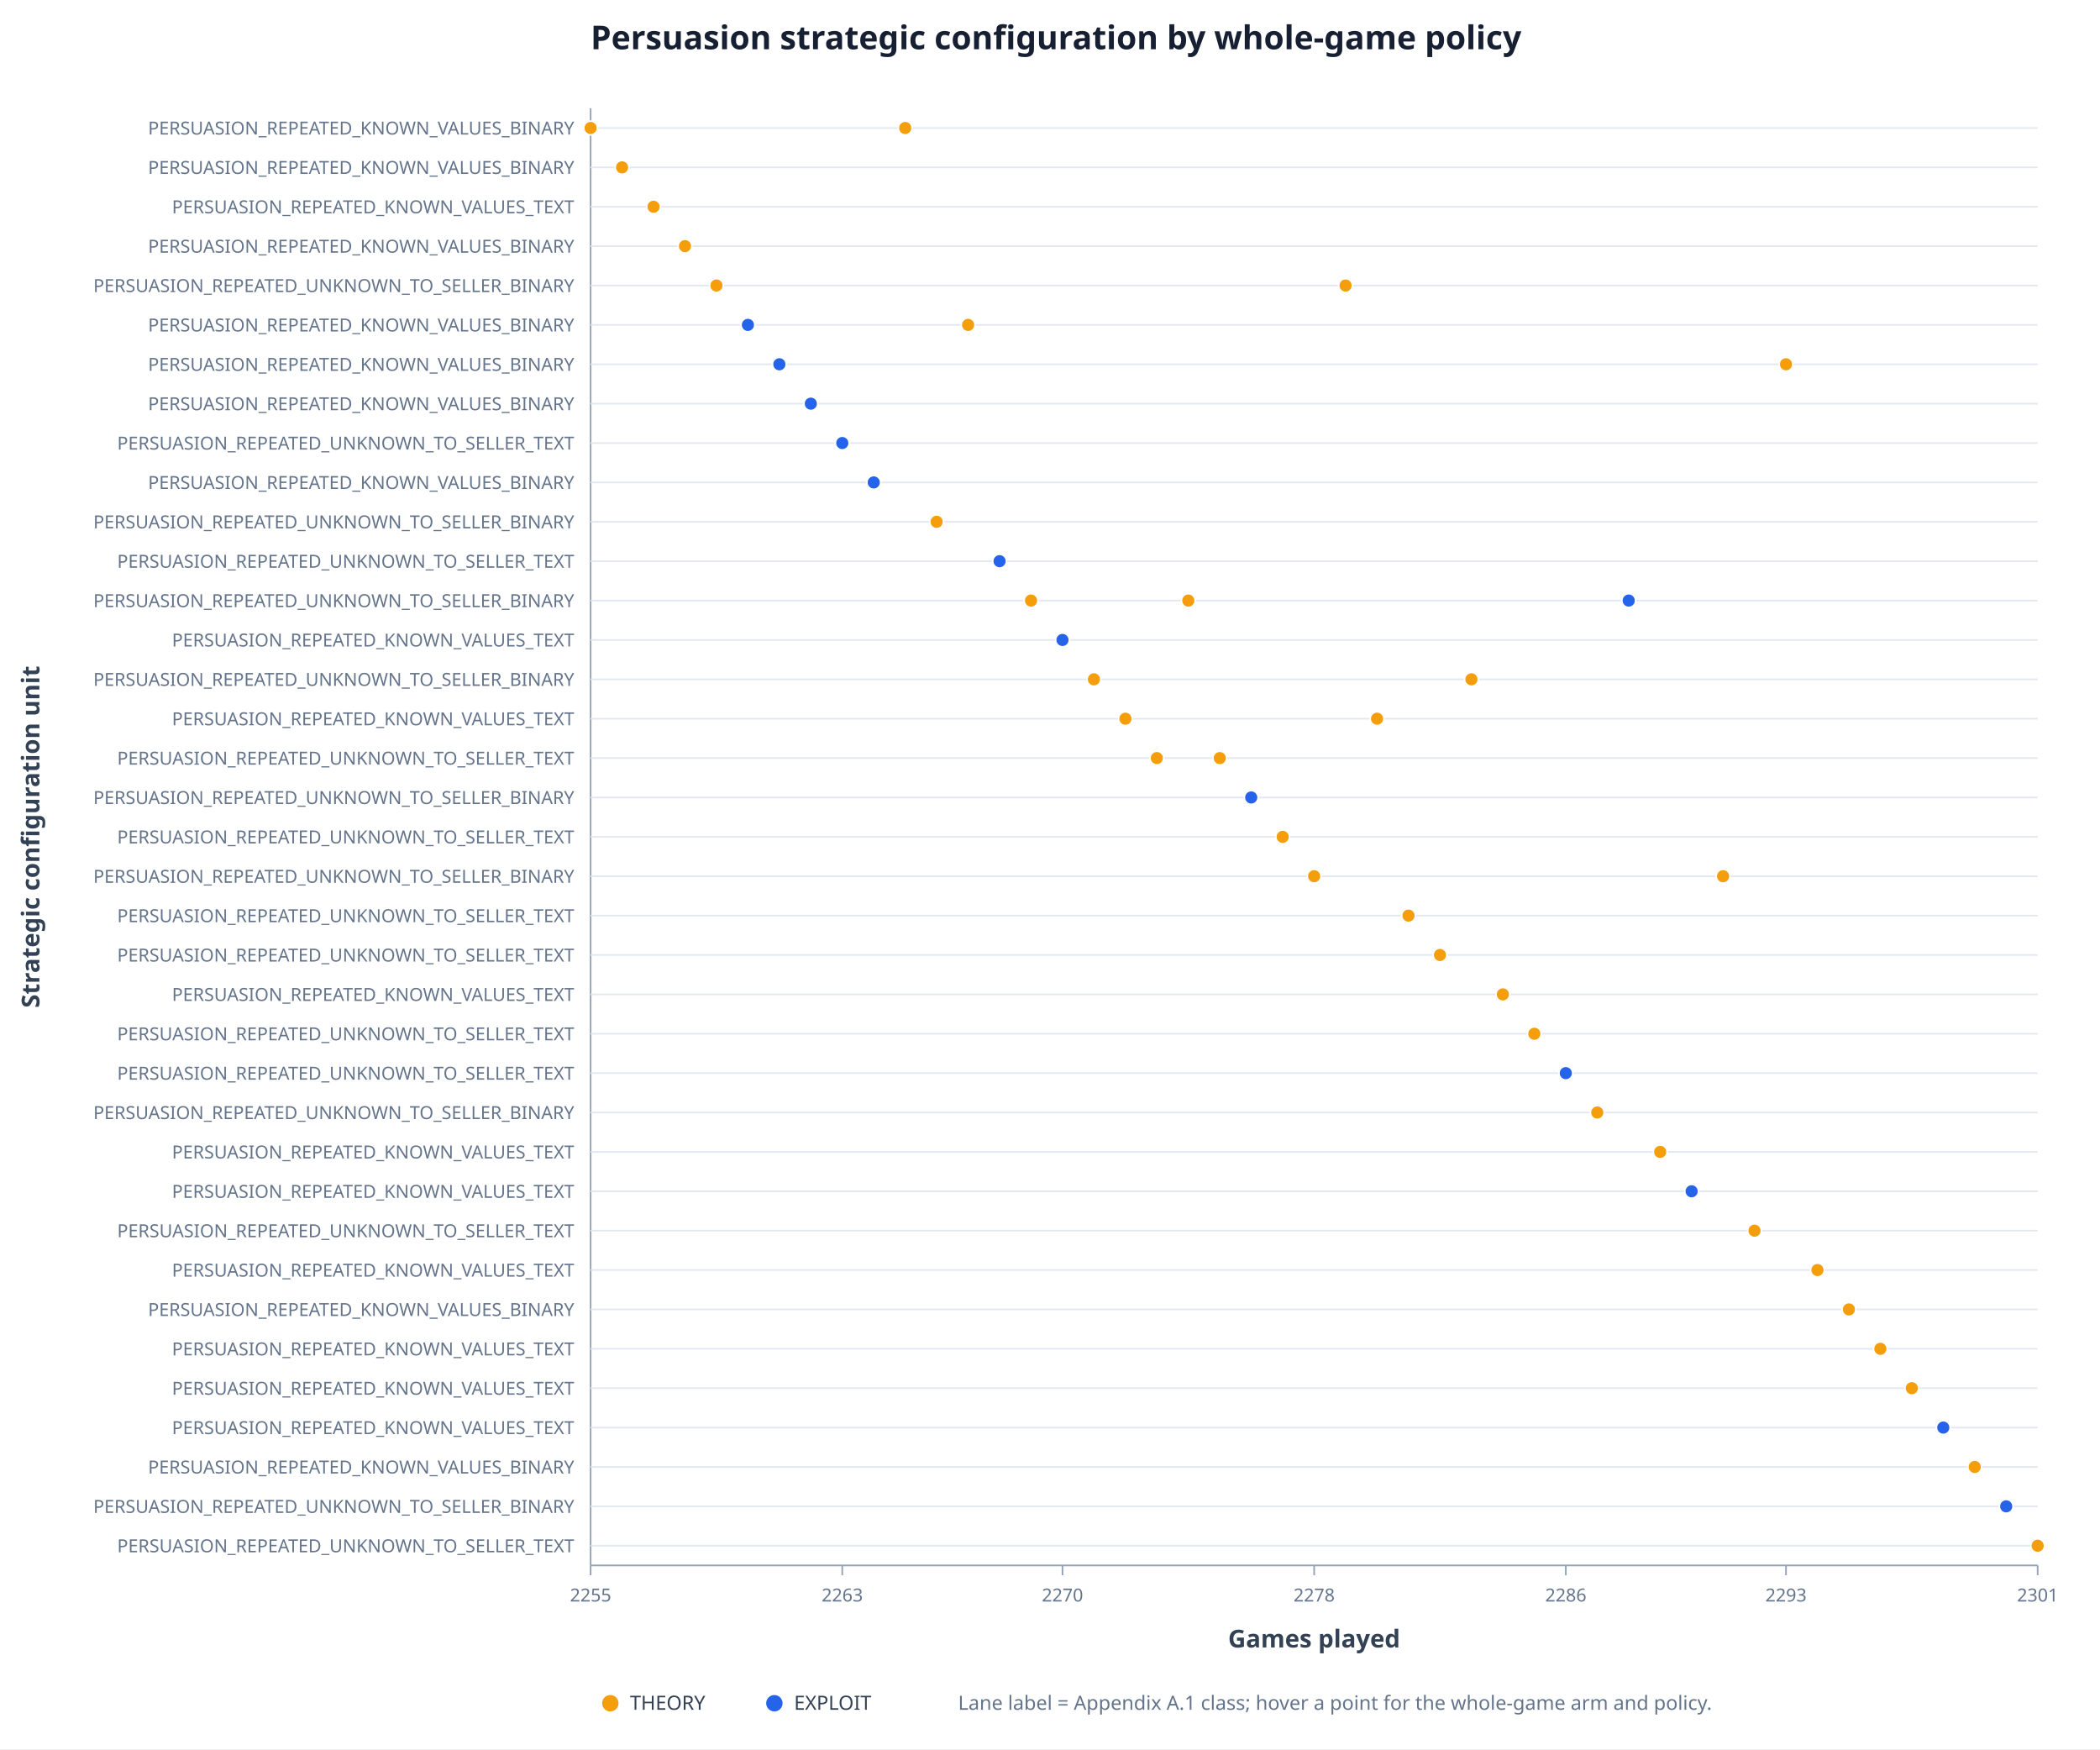
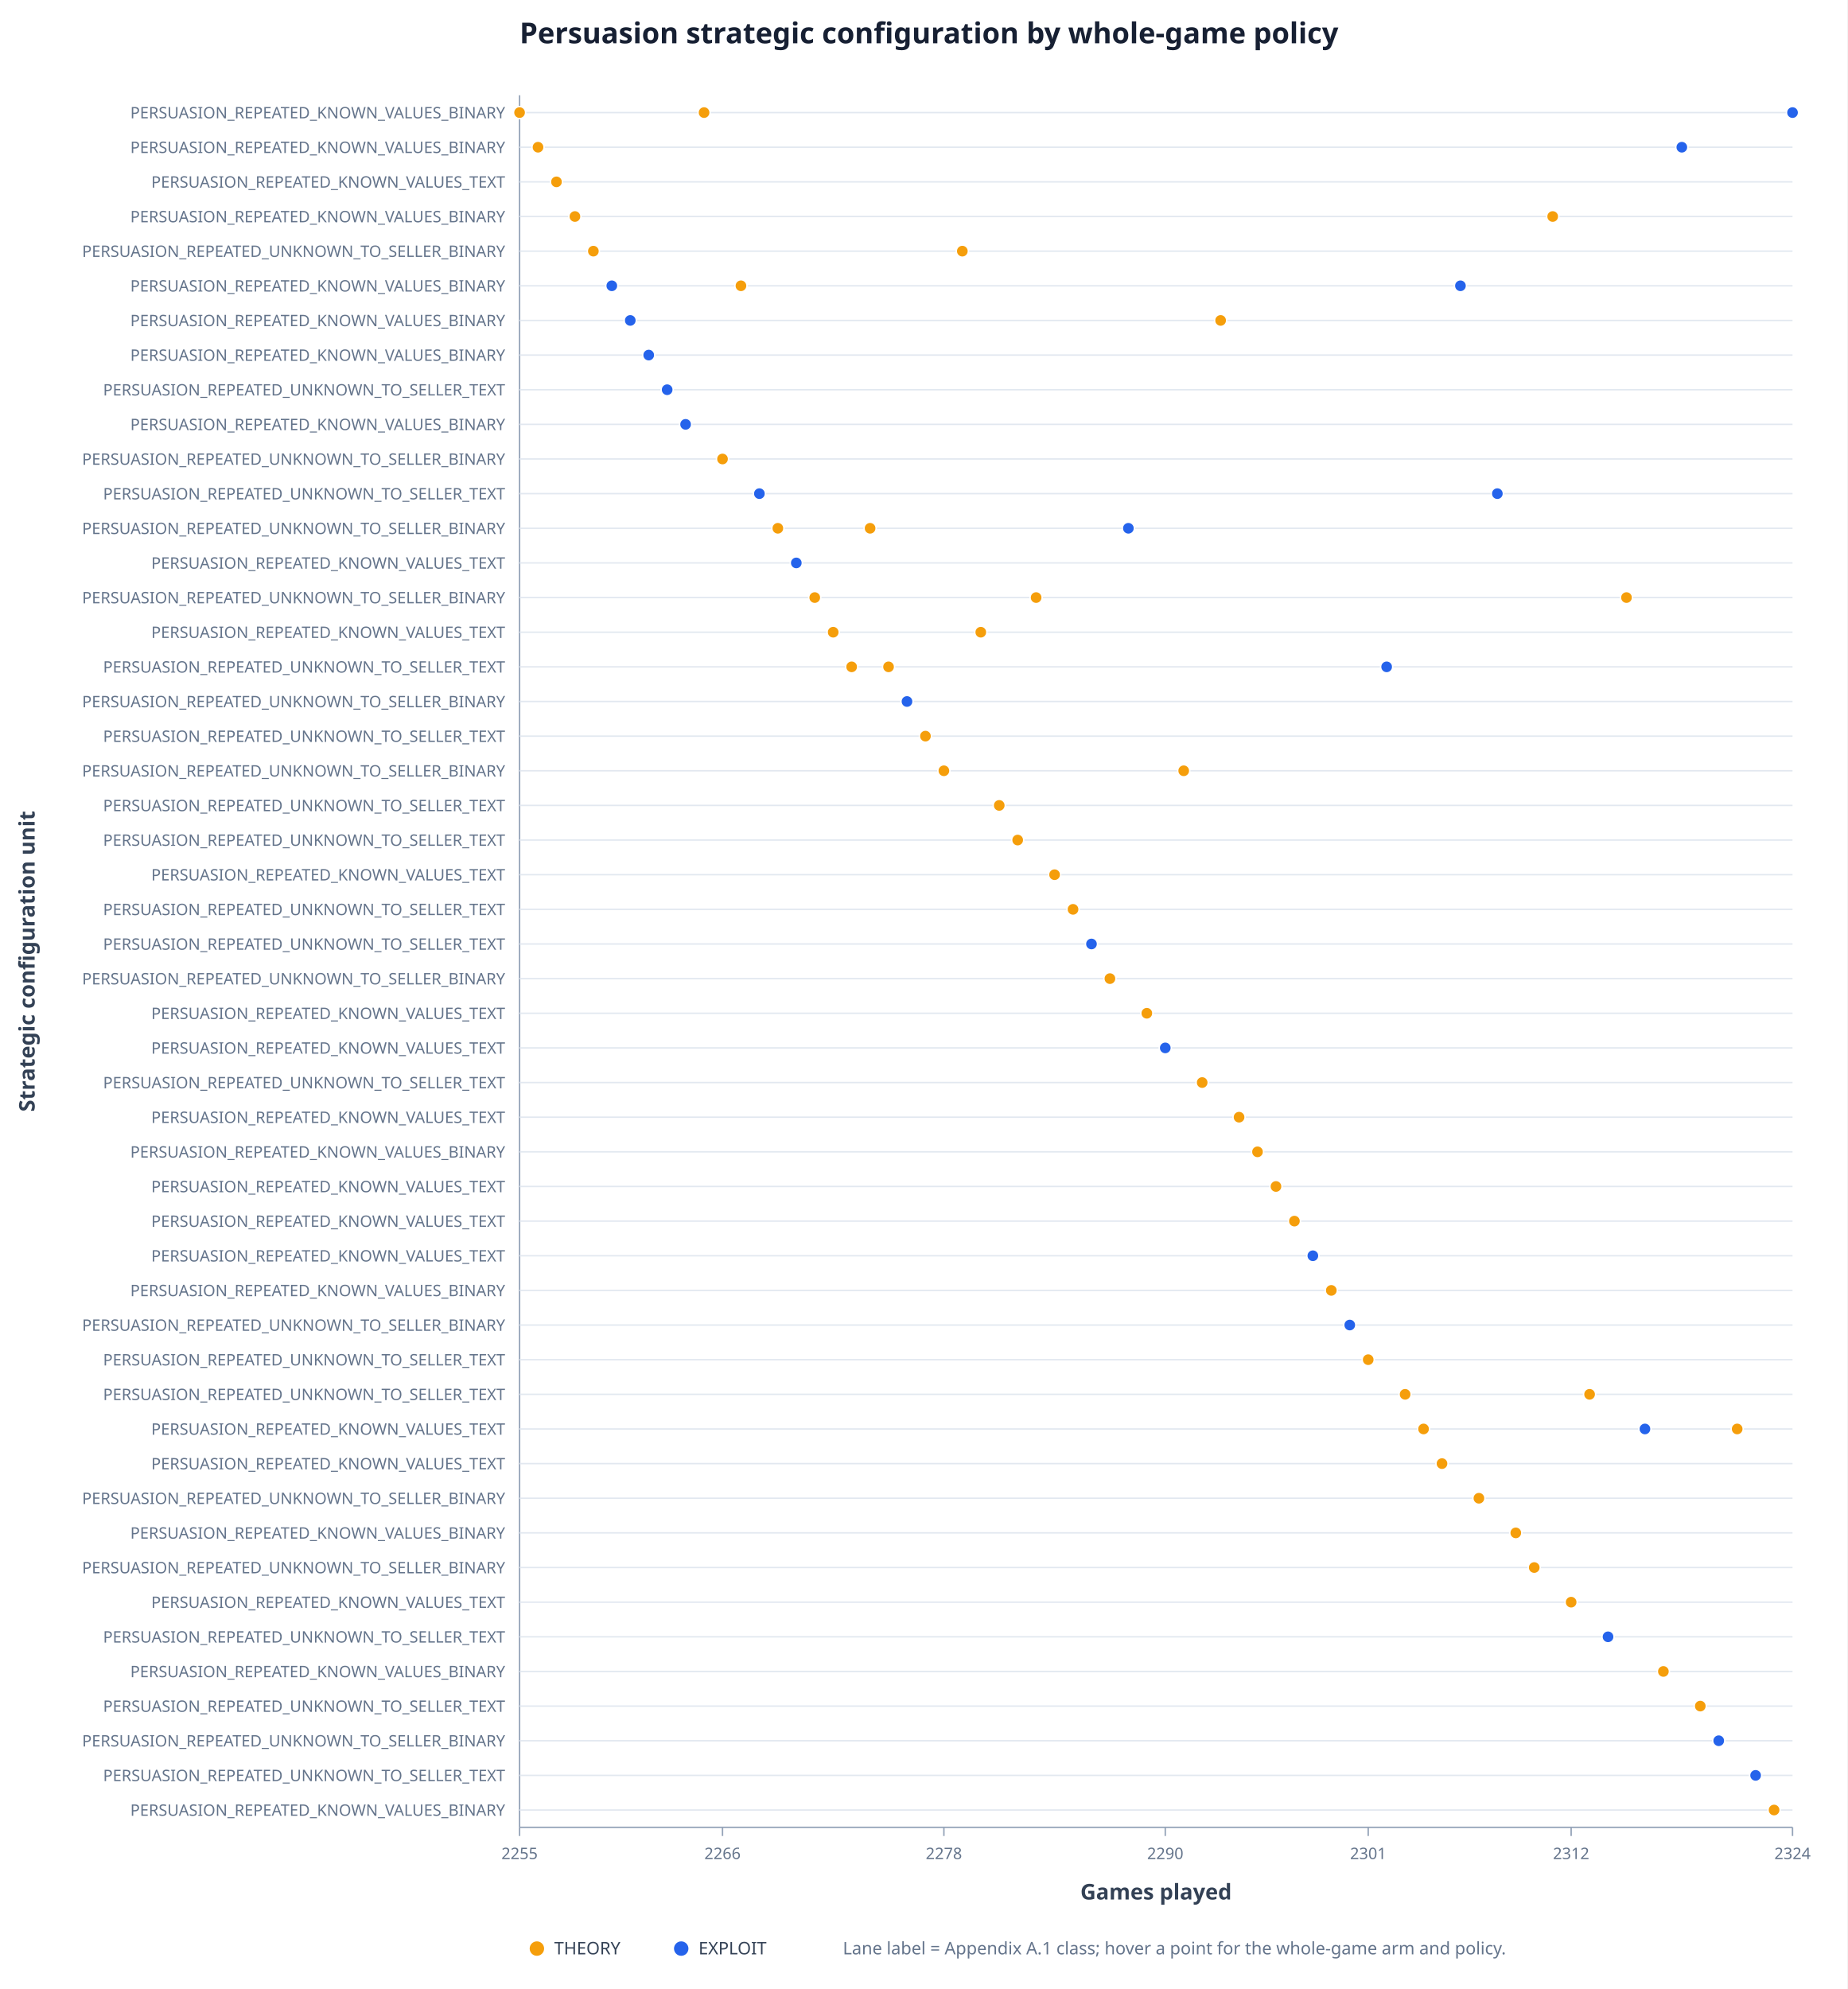
- <svg xmlns="http://www.w3.org/2000/svg" width="1280" height="1066" viewBox="0 0 1280 1066" role="img">
-   <rect width="1280" height="1066" fill="white" />
+ <svg xmlns="http://www.w3.org/2000/svg" width="1280" height="1378" viewBox="0 0 1280 1378" role="img">
+   <rect width="1280" height="1378" fill="white" />
  <text x="360.0" y="30" font-family="system-ui,sans-serif" font-size="20" font-weight="700" fill="#172033">Persuasion strategic configuration by whole-game policy</text>
-   <line x1="360.0" y1="954.0" x2="1242.0" y2="954.0" stroke="#94a3b8" />
-   <line x1="360.0" y1="66.0" x2="360.0" y2="954.0" stroke="#94a3b8" />
-   <text x="801.0" y="1004" text-anchor="middle" font-family="system-ui,sans-serif" font-size="15" font-weight="650" fill="#334155">Games played</text>
-   <text x="24" y="510.0" transform="rotate(-90 24 510.0)" text-anchor="middle" font-family="system-ui,sans-serif" font-size="15" font-weight="650" fill="#334155">Strategic configuration unit</text>
+   <line x1="360.0" y1="1266.0" x2="1242.0" y2="1266.0" stroke="#94a3b8" />
+   <line x1="360.0" y1="66.0" x2="360.0" y2="1266.0" stroke="#94a3b8" />
+   <text x="801.0" y="1316" text-anchor="middle" font-family="system-ui,sans-serif" font-size="15" font-weight="650" fill="#334155">Games played</text>
+   <text x="24" y="666.0" transform="rotate(-90 24 666.0)" text-anchor="middle" font-family="system-ui,sans-serif" font-size="15" font-weight="650" fill="#334155">Strategic configuration unit</text>
  <line x1="360.0" y1="78.00" x2="1242.0" y2="78.00" stroke="#e2e8f0" />
  <text x="350.0" y="82.00" text-anchor="end" font-family="system-ui,sans-serif" font-size="11" fill="#64748b">PERSUASION_REPEATED_KNOWN_VALUES_BINARY</text>
  <line x1="360.0" y1="102.00" x2="1242.0" y2="102.00" stroke="#e2e8f0" />
  <text x="350.0" y="106.00" text-anchor="end" font-family="system-ui,sans-serif" font-size="11" fill="#64748b">PERSUASION_REPEATED_KNOWN_VALUES_BINARY</text>
  <line x1="360.0" y1="126.00" x2="1242.0" y2="126.00" stroke="#e2e8f0" />
  <text x="350.0" y="130.00" text-anchor="end" font-family="system-ui,sans-serif" font-size="11" fill="#64748b">PERSUASION_REPEATED_KNOWN_VALUES_TEXT</text>
  <line x1="360.0" y1="150.00" x2="1242.0" y2="150.00" stroke="#e2e8f0" />
  <text x="350.0" y="154.00" text-anchor="end" font-family="system-ui,sans-serif" font-size="11" fill="#64748b">PERSUASION_REPEATED_KNOWN_VALUES_BINARY</text>
  <line x1="360.0" y1="174.00" x2="1242.0" y2="174.00" stroke="#e2e8f0" />
  <text x="350.0" y="178.00" text-anchor="end" font-family="system-ui,sans-serif" font-size="11" fill="#64748b">PERSUASION_REPEATED_UNKNOWN_TO_SELLER_BINARY</text>
  <line x1="360.0" y1="198.00" x2="1242.0" y2="198.00" stroke="#e2e8f0" />
  <text x="350.0" y="202.00" text-anchor="end" font-family="system-ui,sans-serif" font-size="11" fill="#64748b">PERSUASION_REPEATED_KNOWN_VALUES_BINARY</text>
  <line x1="360.0" y1="222.00" x2="1242.0" y2="222.00" stroke="#e2e8f0" />
  <text x="350.0" y="226.00" text-anchor="end" font-family="system-ui,sans-serif" font-size="11" fill="#64748b">PERSUASION_REPEATED_KNOWN_VALUES_BINARY</text>
  <line x1="360.0" y1="246.00" x2="1242.0" y2="246.00" stroke="#e2e8f0" />
  <text x="350.0" y="250.00" text-anchor="end" font-family="system-ui,sans-serif" font-size="11" fill="#64748b">PERSUASION_REPEATED_KNOWN_VALUES_BINARY</text>
  <line x1="360.0" y1="270.00" x2="1242.0" y2="270.00" stroke="#e2e8f0" />
  <text x="350.0" y="274.00" text-anchor="end" font-family="system-ui,sans-serif" font-size="11" fill="#64748b">PERSUASION_REPEATED_UNKNOWN_TO_SELLER_TEXT</text>
  <line x1="360.0" y1="294.00" x2="1242.0" y2="294.00" stroke="#e2e8f0" />
  <text x="350.0" y="298.00" text-anchor="end" font-family="system-ui,sans-serif" font-size="11" fill="#64748b">PERSUASION_REPEATED_KNOWN_VALUES_BINARY</text>
  <line x1="360.0" y1="318.00" x2="1242.0" y2="318.00" stroke="#e2e8f0" />
  <text x="350.0" y="322.00" text-anchor="end" font-family="system-ui,sans-serif" font-size="11" fill="#64748b">PERSUASION_REPEATED_UNKNOWN_TO_SELLER_BINARY</text>
  <line x1="360.0" y1="342.00" x2="1242.0" y2="342.00" stroke="#e2e8f0" />
  <text x="350.0" y="346.00" text-anchor="end" font-family="system-ui,sans-serif" font-size="11" fill="#64748b">PERSUASION_REPEATED_UNKNOWN_TO_SELLER_TEXT</text>
  <line x1="360.0" y1="366.00" x2="1242.0" y2="366.00" stroke="#e2e8f0" />
  <text x="350.0" y="370.00" text-anchor="end" font-family="system-ui,sans-serif" font-size="11" fill="#64748b">PERSUASION_REPEATED_UNKNOWN_TO_SELLER_BINARY</text>
  <line x1="360.0" y1="390.00" x2="1242.0" y2="390.00" stroke="#e2e8f0" />
  <text x="350.0" y="394.00" text-anchor="end" font-family="system-ui,sans-serif" font-size="11" fill="#64748b">PERSUASION_REPEATED_KNOWN_VALUES_TEXT</text>
  <line x1="360.0" y1="414.00" x2="1242.0" y2="414.00" stroke="#e2e8f0" />
  <text x="350.0" y="418.00" text-anchor="end" font-family="system-ui,sans-serif" font-size="11" fill="#64748b">PERSUASION_REPEATED_UNKNOWN_TO_SELLER_BINARY</text>
  <line x1="360.0" y1="438.00" x2="1242.0" y2="438.00" stroke="#e2e8f0" />
  <text x="350.0" y="442.00" text-anchor="end" font-family="system-ui,sans-serif" font-size="11" fill="#64748b">PERSUASION_REPEATED_KNOWN_VALUES_TEXT</text>
  <line x1="360.0" y1="462.00" x2="1242.0" y2="462.00" stroke="#e2e8f0" />
  <text x="350.0" y="466.00" text-anchor="end" font-family="system-ui,sans-serif" font-size="11" fill="#64748b">PERSUASION_REPEATED_UNKNOWN_TO_SELLER_TEXT</text>
  <line x1="360.0" y1="486.00" x2="1242.0" y2="486.00" stroke="#e2e8f0" />
  <text x="350.0" y="490.00" text-anchor="end" font-family="system-ui,sans-serif" font-size="11" fill="#64748b">PERSUASION_REPEATED_UNKNOWN_TO_SELLER_BINARY</text>
  <line x1="360.0" y1="510.00" x2="1242.0" y2="510.00" stroke="#e2e8f0" />
  <text x="350.0" y="514.00" text-anchor="end" font-family="system-ui,sans-serif" font-size="11" fill="#64748b">PERSUASION_REPEATED_UNKNOWN_TO_SELLER_TEXT</text>
  <line x1="360.0" y1="534.00" x2="1242.0" y2="534.00" stroke="#e2e8f0" />
  <text x="350.0" y="538.00" text-anchor="end" font-family="system-ui,sans-serif" font-size="11" fill="#64748b">PERSUASION_REPEATED_UNKNOWN_TO_SELLER_BINARY</text>
  <line x1="360.0" y1="558.00" x2="1242.0" y2="558.00" stroke="#e2e8f0" />
  <text x="350.0" y="562.00" text-anchor="end" font-family="system-ui,sans-serif" font-size="11" fill="#64748b">PERSUASION_REPEATED_UNKNOWN_TO_SELLER_TEXT</text>
  <line x1="360.0" y1="582.00" x2="1242.0" y2="582.00" stroke="#e2e8f0" />
  <text x="350.0" y="586.00" text-anchor="end" font-family="system-ui,sans-serif" font-size="11" fill="#64748b">PERSUASION_REPEATED_UNKNOWN_TO_SELLER_TEXT</text>
  <line x1="360.0" y1="606.00" x2="1242.0" y2="606.00" stroke="#e2e8f0" />
  <text x="350.0" y="610.00" text-anchor="end" font-family="system-ui,sans-serif" font-size="11" fill="#64748b">PERSUASION_REPEATED_KNOWN_VALUES_TEXT</text>
  <line x1="360.0" y1="630.00" x2="1242.0" y2="630.00" stroke="#e2e8f0" />
  <text x="350.0" y="634.00" text-anchor="end" font-family="system-ui,sans-serif" font-size="11" fill="#64748b">PERSUASION_REPEATED_UNKNOWN_TO_SELLER_TEXT</text>
  <line x1="360.0" y1="654.00" x2="1242.0" y2="654.00" stroke="#e2e8f0" />
  <text x="350.0" y="658.00" text-anchor="end" font-family="system-ui,sans-serif" font-size="11" fill="#64748b">PERSUASION_REPEATED_UNKNOWN_TO_SELLER_TEXT</text>
  <line x1="360.0" y1="678.00" x2="1242.0" y2="678.00" stroke="#e2e8f0" />
  <text x="350.0" y="682.00" text-anchor="end" font-family="system-ui,sans-serif" font-size="11" fill="#64748b">PERSUASION_REPEATED_UNKNOWN_TO_SELLER_BINARY</text>
  <line x1="360.0" y1="702.00" x2="1242.0" y2="702.00" stroke="#e2e8f0" />
  <text x="350.0" y="706.00" text-anchor="end" font-family="system-ui,sans-serif" font-size="11" fill="#64748b">PERSUASION_REPEATED_KNOWN_VALUES_TEXT</text>
  <line x1="360.0" y1="726.00" x2="1242.0" y2="726.00" stroke="#e2e8f0" />
  <text x="350.0" y="730.00" text-anchor="end" font-family="system-ui,sans-serif" font-size="11" fill="#64748b">PERSUASION_REPEATED_KNOWN_VALUES_TEXT</text>
  <line x1="360.0" y1="750.00" x2="1242.0" y2="750.00" stroke="#e2e8f0" />
  <text x="350.0" y="754.00" text-anchor="end" font-family="system-ui,sans-serif" font-size="11" fill="#64748b">PERSUASION_REPEATED_UNKNOWN_TO_SELLER_TEXT</text>
  <line x1="360.0" y1="774.00" x2="1242.0" y2="774.00" stroke="#e2e8f0" />
  <text x="350.0" y="778.00" text-anchor="end" font-family="system-ui,sans-serif" font-size="11" fill="#64748b">PERSUASION_REPEATED_KNOWN_VALUES_TEXT</text>
  <line x1="360.0" y1="798.00" x2="1242.0" y2="798.00" stroke="#e2e8f0" />
  <text x="350.0" y="802.00" text-anchor="end" font-family="system-ui,sans-serif" font-size="11" fill="#64748b">PERSUASION_REPEATED_KNOWN_VALUES_BINARY</text>
  <line x1="360.0" y1="822.00" x2="1242.0" y2="822.00" stroke="#e2e8f0" />
  <text x="350.0" y="826.00" text-anchor="end" font-family="system-ui,sans-serif" font-size="11" fill="#64748b">PERSUASION_REPEATED_KNOWN_VALUES_TEXT</text>
  <line x1="360.0" y1="846.00" x2="1242.0" y2="846.00" stroke="#e2e8f0" />
  <text x="350.0" y="850.00" text-anchor="end" font-family="system-ui,sans-serif" font-size="11" fill="#64748b">PERSUASION_REPEATED_KNOWN_VALUES_TEXT</text>
  <line x1="360.0" y1="870.00" x2="1242.0" y2="870.00" stroke="#e2e8f0" />
  <text x="350.0" y="874.00" text-anchor="end" font-family="system-ui,sans-serif" font-size="11" fill="#64748b">PERSUASION_REPEATED_KNOWN_VALUES_TEXT</text>
  <line x1="360.0" y1="894.00" x2="1242.0" y2="894.00" stroke="#e2e8f0" />
  <text x="350.0" y="898.00" text-anchor="end" font-family="system-ui,sans-serif" font-size="11" fill="#64748b">PERSUASION_REPEATED_KNOWN_VALUES_BINARY</text>
  <line x1="360.0" y1="918.00" x2="1242.0" y2="918.00" stroke="#e2e8f0" />
  <text x="350.0" y="922.00" text-anchor="end" font-family="system-ui,sans-serif" font-size="11" fill="#64748b">PERSUASION_REPEATED_UNKNOWN_TO_SELLER_BINARY</text>
  <line x1="360.0" y1="942.00" x2="1242.0" y2="942.00" stroke="#e2e8f0" />
  <text x="350.0" y="946.00" text-anchor="end" font-family="system-ui,sans-serif" font-size="11" fill="#64748b">PERSUASION_REPEATED_UNKNOWN_TO_SELLER_TEXT</text>
-   <line x1="360.00" y1="954.0" x2="360.00" y2="960.0" stroke="#94a3b8" />
-   <text x="360.00" y="976.0" text-anchor="middle" font-family="system-ui,sans-serif" font-size="11" fill="#64748b">2255</text>
-   <line x1="513.39" y1="954.0" x2="513.39" y2="960.0" stroke="#94a3b8" />
-   <text x="513.39" y="976.0" text-anchor="middle" font-family="system-ui,sans-serif" font-size="11" fill="#64748b">2263</text>
-   <line x1="647.61" y1="954.0" x2="647.61" y2="960.0" stroke="#94a3b8" />
-   <text x="647.61" y="976.0" text-anchor="middle" font-family="system-ui,sans-serif" font-size="11" fill="#64748b">2270</text>
-   <line x1="801.00" y1="954.0" x2="801.00" y2="960.0" stroke="#94a3b8" />
-   <text x="801.00" y="976.0" text-anchor="middle" font-family="system-ui,sans-serif" font-size="11" fill="#64748b">2278</text>
-   <line x1="954.39" y1="954.0" x2="954.39" y2="960.0" stroke="#94a3b8" />
-   <text x="954.39" y="976.0" text-anchor="middle" font-family="system-ui,sans-serif" font-size="11" fill="#64748b">2286</text>
-   <line x1="1088.61" y1="954.0" x2="1088.61" y2="960.0" stroke="#94a3b8" />
-   <text x="1088.61" y="976.0" text-anchor="middle" font-family="system-ui,sans-serif" font-size="11" fill="#64748b">2293</text>
-   <line x1="1242.00" y1="954.0" x2="1242.00" y2="960.0" stroke="#94a3b8" />
-   <text x="1242.00" y="976.0" text-anchor="middle" font-family="system-ui,sans-serif" font-size="11" fill="#64748b">2301</text>
+   <line x1="360.0" y1="966.00" x2="1242.0" y2="966.00" stroke="#e2e8f0" />
+   <text x="350.0" y="970.00" text-anchor="end" font-family="system-ui,sans-serif" font-size="11" fill="#64748b">PERSUASION_REPEATED_UNKNOWN_TO_SELLER_TEXT</text>
+   <line x1="360.0" y1="990.00" x2="1242.0" y2="990.00" stroke="#e2e8f0" />
+   <text x="350.0" y="994.00" text-anchor="end" font-family="system-ui,sans-serif" font-size="11" fill="#64748b">PERSUASION_REPEATED_KNOWN_VALUES_TEXT</text>
+   <line x1="360.0" y1="1014.00" x2="1242.0" y2="1014.00" stroke="#e2e8f0" />
+   <text x="350.0" y="1018.00" text-anchor="end" font-family="system-ui,sans-serif" font-size="11" fill="#64748b">PERSUASION_REPEATED_KNOWN_VALUES_TEXT</text>
+   <line x1="360.0" y1="1038.00" x2="1242.0" y2="1038.00" stroke="#e2e8f0" />
+   <text x="350.0" y="1042.00" text-anchor="end" font-family="system-ui,sans-serif" font-size="11" fill="#64748b">PERSUASION_REPEATED_UNKNOWN_TO_SELLER_BINARY</text>
+   <line x1="360.0" y1="1062.00" x2="1242.0" y2="1062.00" stroke="#e2e8f0" />
+   <text x="350.0" y="1066.00" text-anchor="end" font-family="system-ui,sans-serif" font-size="11" fill="#64748b">PERSUASION_REPEATED_KNOWN_VALUES_BINARY</text>
+   <line x1="360.0" y1="1086.00" x2="1242.0" y2="1086.00" stroke="#e2e8f0" />
+   <text x="350.0" y="1090.00" text-anchor="end" font-family="system-ui,sans-serif" font-size="11" fill="#64748b">PERSUASION_REPEATED_UNKNOWN_TO_SELLER_BINARY</text>
+   <line x1="360.0" y1="1110.00" x2="1242.0" y2="1110.00" stroke="#e2e8f0" />
+   <text x="350.0" y="1114.00" text-anchor="end" font-family="system-ui,sans-serif" font-size="11" fill="#64748b">PERSUASION_REPEATED_KNOWN_VALUES_TEXT</text>
+   <line x1="360.0" y1="1134.00" x2="1242.0" y2="1134.00" stroke="#e2e8f0" />
+   <text x="350.0" y="1138.00" text-anchor="end" font-family="system-ui,sans-serif" font-size="11" fill="#64748b">PERSUASION_REPEATED_UNKNOWN_TO_SELLER_TEXT</text>
+   <line x1="360.0" y1="1158.00" x2="1242.0" y2="1158.00" stroke="#e2e8f0" />
+   <text x="350.0" y="1162.00" text-anchor="end" font-family="system-ui,sans-serif" font-size="11" fill="#64748b">PERSUASION_REPEATED_KNOWN_VALUES_BINARY</text>
+   <line x1="360.0" y1="1182.00" x2="1242.0" y2="1182.00" stroke="#e2e8f0" />
+   <text x="350.0" y="1186.00" text-anchor="end" font-family="system-ui,sans-serif" font-size="11" fill="#64748b">PERSUASION_REPEATED_UNKNOWN_TO_SELLER_TEXT</text>
+   <line x1="360.0" y1="1206.00" x2="1242.0" y2="1206.00" stroke="#e2e8f0" />
+   <text x="350.0" y="1210.00" text-anchor="end" font-family="system-ui,sans-serif" font-size="11" fill="#64748b">PERSUASION_REPEATED_UNKNOWN_TO_SELLER_BINARY</text>
+   <line x1="360.0" y1="1230.00" x2="1242.0" y2="1230.00" stroke="#e2e8f0" />
+   <text x="350.0" y="1234.00" text-anchor="end" font-family="system-ui,sans-serif" font-size="11" fill="#64748b">PERSUASION_REPEATED_UNKNOWN_TO_SELLER_TEXT</text>
+   <line x1="360.0" y1="1254.00" x2="1242.0" y2="1254.00" stroke="#e2e8f0" />
+   <text x="350.0" y="1258.00" text-anchor="end" font-family="system-ui,sans-serif" font-size="11" fill="#64748b">PERSUASION_REPEATED_KNOWN_VALUES_BINARY</text>
+   <line x1="360.00" y1="1266.0" x2="360.00" y2="1272.0" stroke="#94a3b8" />
+   <text x="360.00" y="1288.0" text-anchor="middle" font-family="system-ui,sans-serif" font-size="11" fill="#64748b">2255</text>
+   <line x1="500.61" y1="1266.0" x2="500.61" y2="1272.0" stroke="#94a3b8" />
+   <text x="500.61" y="1288.0" text-anchor="middle" font-family="system-ui,sans-serif" font-size="11" fill="#64748b">2266</text>
+   <line x1="654.00" y1="1266.0" x2="654.00" y2="1272.0" stroke="#94a3b8" />
+   <text x="654.00" y="1288.0" text-anchor="middle" font-family="system-ui,sans-serif" font-size="11" fill="#64748b">2278</text>
+   <line x1="807.39" y1="1266.0" x2="807.39" y2="1272.0" stroke="#94a3b8" />
+   <text x="807.39" y="1288.0" text-anchor="middle" font-family="system-ui,sans-serif" font-size="11" fill="#64748b">2290</text>
+   <line x1="948.00" y1="1266.0" x2="948.00" y2="1272.0" stroke="#94a3b8" />
+   <text x="948.00" y="1288.0" text-anchor="middle" font-family="system-ui,sans-serif" font-size="11" fill="#64748b">2301</text>
+   <line x1="1088.61" y1="1266.0" x2="1088.61" y2="1272.0" stroke="#94a3b8" />
+   <text x="1088.61" y="1288.0" text-anchor="middle" font-family="system-ui,sans-serif" font-size="11" fill="#64748b">2312</text>
+   <line x1="1242.00" y1="1266.0" x2="1242.00" y2="1272.0" stroke="#94a3b8" />
+   <text x="1242.00" y="1288.0" text-anchor="middle" font-family="system-ui,sans-serif" font-size="11" fill="#64748b">2324</text>
  <circle cx="360.00" cy="78.00" r="4.2" fill="#f59e0b" stroke="white" stroke-width="1" />
-   <circle cx="379.17" cy="102.00" r="4.2" fill="#f59e0b" stroke="white" stroke-width="1" />
-   <circle cx="398.35" cy="126.00" r="4.2" fill="#f59e0b" stroke="white" stroke-width="1" />
-   <circle cx="417.52" cy="150.00" r="4.2" fill="#f59e0b" stroke="white" stroke-width="1" />
-   <circle cx="436.70" cy="174.00" r="4.2" fill="#f59e0b" stroke="white" stroke-width="1" />
-   <circle cx="455.87" cy="198.00" r="4.2" fill="#2563eb" stroke="white" stroke-width="1" />
-   <circle cx="475.04" cy="222.00" r="4.2" fill="#2563eb" stroke="white" stroke-width="1" />
-   <circle cx="494.22" cy="246.00" r="4.2" fill="#2563eb" stroke="white" stroke-width="1" />
-   <circle cx="513.39" cy="270.00" r="4.2" fill="#2563eb" stroke="white" stroke-width="1" />
-   <circle cx="532.57" cy="294.00" r="4.2" fill="#2563eb" stroke="white" stroke-width="1" />
-   <circle cx="551.74" cy="78.00" r="4.2" fill="#f59e0b" stroke="white" stroke-width="1" />
-   <circle cx="570.91" cy="318.00" r="4.2" fill="#f59e0b" stroke="white" stroke-width="1" />
-   <circle cx="590.09" cy="198.00" r="4.2" fill="#f59e0b" stroke="white" stroke-width="1" />
-   <circle cx="609.26" cy="342.00" r="4.2" fill="#2563eb" stroke="white" stroke-width="1" />
-   <circle cx="628.43" cy="366.00" r="4.2" fill="#f59e0b" stroke="white" stroke-width="1" />
-   <circle cx="647.61" cy="390.00" r="4.2" fill="#2563eb" stroke="white" stroke-width="1" />
-   <circle cx="666.78" cy="414.00" r="4.2" fill="#f59e0b" stroke="white" stroke-width="1" />
-   <circle cx="685.96" cy="438.00" r="4.2" fill="#f59e0b" stroke="white" stroke-width="1" />
-   <circle cx="705.13" cy="462.00" r="4.2" fill="#f59e0b" stroke="white" stroke-width="1" />
-   <circle cx="724.30" cy="366.00" r="4.2" fill="#f59e0b" stroke="white" stroke-width="1" />
-   <circle cx="743.48" cy="462.00" r="4.2" fill="#f59e0b" stroke="white" stroke-width="1" />
-   <circle cx="762.65" cy="486.00" r="4.2" fill="#2563eb" stroke="white" stroke-width="1" />
-   <circle cx="781.83" cy="510.00" r="4.2" fill="#f59e0b" stroke="white" stroke-width="1" />
-   <circle cx="801.00" cy="534.00" r="4.2" fill="#f59e0b" stroke="white" stroke-width="1" />
-   <circle cx="820.17" cy="174.00" r="4.2" fill="#f59e0b" stroke="white" stroke-width="1" />
-   <circle cx="839.35" cy="438.00" r="4.2" fill="#f59e0b" stroke="white" stroke-width="1" />
-   <circle cx="858.52" cy="558.00" r="4.2" fill="#f59e0b" stroke="white" stroke-width="1" />
-   <circle cx="877.70" cy="582.00" r="4.2" fill="#f59e0b" stroke="white" stroke-width="1" />
-   <circle cx="896.87" cy="414.00" r="4.2" fill="#f59e0b" stroke="white" stroke-width="1" />
-   <circle cx="916.04" cy="606.00" r="4.2" fill="#f59e0b" stroke="white" stroke-width="1" />
-   <circle cx="935.22" cy="630.00" r="4.2" fill="#f59e0b" stroke="white" stroke-width="1" />
-   <circle cx="954.39" cy="654.00" r="4.2" fill="#2563eb" stroke="white" stroke-width="1" />
-   <circle cx="973.57" cy="678.00" r="4.2" fill="#f59e0b" stroke="white" stroke-width="1" />
-   <circle cx="992.74" cy="366.00" r="4.2" fill="#2563eb" stroke="white" stroke-width="1" />
-   <circle cx="1011.91" cy="702.00" r="4.2" fill="#f59e0b" stroke="white" stroke-width="1" />
-   <circle cx="1031.09" cy="726.00" r="4.2" fill="#2563eb" stroke="white" stroke-width="1" />
-   <circle cx="1050.26" cy="534.00" r="4.2" fill="#f59e0b" stroke="white" stroke-width="1" />
-   <circle cx="1069.43" cy="750.00" r="4.2" fill="#f59e0b" stroke="white" stroke-width="1" />
-   <circle cx="1088.61" cy="222.00" r="4.2" fill="#f59e0b" stroke="white" stroke-width="1" />
-   <circle cx="1107.78" cy="774.00" r="4.2" fill="#f59e0b" stroke="white" stroke-width="1" />
-   <circle cx="1126.96" cy="798.00" r="4.2" fill="#f59e0b" stroke="white" stroke-width="1" />
-   <circle cx="1146.13" cy="822.00" r="4.2" fill="#f59e0b" stroke="white" stroke-width="1" />
-   <circle cx="1165.30" cy="846.00" r="4.2" fill="#f59e0b" stroke="white" stroke-width="1" />
-   <circle cx="1184.48" cy="870.00" r="4.2" fill="#2563eb" stroke="white" stroke-width="1" />
-   <circle cx="1203.65" cy="894.00" r="4.2" fill="#f59e0b" stroke="white" stroke-width="1" />
-   <circle cx="1222.83" cy="918.00" r="4.2" fill="#2563eb" stroke="white" stroke-width="1" />
-   <circle cx="1242.00" cy="942.00" r="4.2" fill="#f59e0b" stroke="white" stroke-width="1" />
-   <circle cx="372.0" cy="1038" r="5" fill="#f59e0b" />
-   <text x="384.0" y="1042" font-family="system-ui,sans-serif" font-size="12" fill="#334155">THEORY</text>
-   <circle cx="472.0" cy="1038" r="5" fill="#2563eb" />
-   <text x="484.0" y="1042" font-family="system-ui,sans-serif" font-size="12" fill="#334155">EXPLOIT</text>
-   <text x="584.0" y="1042" font-family="system-ui,sans-serif" font-size="12" fill="#64748b">Lane label = Appendix A.1 class; hover a point for the whole-game arm and policy.</text>
+   <circle cx="372.78" cy="102.00" r="4.2" fill="#f59e0b" stroke="white" stroke-width="1" />
+   <circle cx="385.57" cy="126.00" r="4.2" fill="#f59e0b" stroke="white" stroke-width="1" />
+   <circle cx="398.35" cy="150.00" r="4.2" fill="#f59e0b" stroke="white" stroke-width="1" />
+   <circle cx="411.13" cy="174.00" r="4.2" fill="#f59e0b" stroke="white" stroke-width="1" />
+   <circle cx="423.91" cy="198.00" r="4.2" fill="#2563eb" stroke="white" stroke-width="1" />
+   <circle cx="436.70" cy="222.00" r="4.2" fill="#2563eb" stroke="white" stroke-width="1" />
+   <circle cx="449.48" cy="246.00" r="4.2" fill="#2563eb" stroke="white" stroke-width="1" />
+   <circle cx="462.26" cy="270.00" r="4.2" fill="#2563eb" stroke="white" stroke-width="1" />
+   <circle cx="475.04" cy="294.00" r="4.2" fill="#2563eb" stroke="white" stroke-width="1" />
+   <circle cx="487.83" cy="78.00" r="4.2" fill="#f59e0b" stroke="white" stroke-width="1" />
+   <circle cx="500.61" cy="318.00" r="4.2" fill="#f59e0b" stroke="white" stroke-width="1" />
+   <circle cx="513.39" cy="198.00" r="4.2" fill="#f59e0b" stroke="white" stroke-width="1" />
+   <circle cx="526.17" cy="342.00" r="4.2" fill="#2563eb" stroke="white" stroke-width="1" />
+   <circle cx="538.96" cy="366.00" r="4.2" fill="#f59e0b" stroke="white" stroke-width="1" />
+   <circle cx="551.74" cy="390.00" r="4.2" fill="#2563eb" stroke="white" stroke-width="1" />
+   <circle cx="564.52" cy="414.00" r="4.2" fill="#f59e0b" stroke="white" stroke-width="1" />
+   <circle cx="577.30" cy="438.00" r="4.2" fill="#f59e0b" stroke="white" stroke-width="1" />
+   <circle cx="590.09" cy="462.00" r="4.2" fill="#f59e0b" stroke="white" stroke-width="1" />
+   <circle cx="602.87" cy="366.00" r="4.2" fill="#f59e0b" stroke="white" stroke-width="1" />
+   <circle cx="615.65" cy="462.00" r="4.2" fill="#f59e0b" stroke="white" stroke-width="1" />
+   <circle cx="628.43" cy="486.00" r="4.2" fill="#2563eb" stroke="white" stroke-width="1" />
+   <circle cx="641.22" cy="510.00" r="4.2" fill="#f59e0b" stroke="white" stroke-width="1" />
+   <circle cx="654.00" cy="534.00" r="4.2" fill="#f59e0b" stroke="white" stroke-width="1" />
+   <circle cx="666.78" cy="174.00" r="4.2" fill="#f59e0b" stroke="white" stroke-width="1" />
+   <circle cx="679.57" cy="438.00" r="4.2" fill="#f59e0b" stroke="white" stroke-width="1" />
+   <circle cx="692.35" cy="558.00" r="4.2" fill="#f59e0b" stroke="white" stroke-width="1" />
+   <circle cx="705.13" cy="582.00" r="4.2" fill="#f59e0b" stroke="white" stroke-width="1" />
+   <circle cx="717.91" cy="414.00" r="4.2" fill="#f59e0b" stroke="white" stroke-width="1" />
+   <circle cx="730.70" cy="606.00" r="4.2" fill="#f59e0b" stroke="white" stroke-width="1" />
+   <circle cx="743.48" cy="630.00" r="4.2" fill="#f59e0b" stroke="white" stroke-width="1" />
+   <circle cx="756.26" cy="654.00" r="4.2" fill="#2563eb" stroke="white" stroke-width="1" />
+   <circle cx="769.04" cy="678.00" r="4.2" fill="#f59e0b" stroke="white" stroke-width="1" />
+   <circle cx="781.83" cy="366.00" r="4.2" fill="#2563eb" stroke="white" stroke-width="1" />
+   <circle cx="794.61" cy="702.00" r="4.2" fill="#f59e0b" stroke="white" stroke-width="1" />
+   <circle cx="807.39" cy="726.00" r="4.2" fill="#2563eb" stroke="white" stroke-width="1" />
+   <circle cx="820.17" cy="534.00" r="4.2" fill="#f59e0b" stroke="white" stroke-width="1" />
+   <circle cx="832.96" cy="750.00" r="4.2" fill="#f59e0b" stroke="white" stroke-width="1" />
+   <circle cx="845.74" cy="222.00" r="4.2" fill="#f59e0b" stroke="white" stroke-width="1" />
+   <circle cx="858.52" cy="774.00" r="4.2" fill="#f59e0b" stroke="white" stroke-width="1" />
+   <circle cx="871.30" cy="798.00" r="4.2" fill="#f59e0b" stroke="white" stroke-width="1" />
+   <circle cx="884.09" cy="822.00" r="4.2" fill="#f59e0b" stroke="white" stroke-width="1" />
+   <circle cx="896.87" cy="846.00" r="4.2" fill="#f59e0b" stroke="white" stroke-width="1" />
+   <circle cx="909.65" cy="870.00" r="4.2" fill="#2563eb" stroke="white" stroke-width="1" />
+   <circle cx="922.43" cy="894.00" r="4.2" fill="#f59e0b" stroke="white" stroke-width="1" />
+   <circle cx="935.22" cy="918.00" r="4.2" fill="#2563eb" stroke="white" stroke-width="1" />
+   <circle cx="948.00" cy="942.00" r="4.2" fill="#f59e0b" stroke="white" stroke-width="1" />
+   <circle cx="960.78" cy="462.00" r="4.2" fill="#2563eb" stroke="white" stroke-width="1" />
+   <circle cx="973.57" cy="966.00" r="4.2" fill="#f59e0b" stroke="white" stroke-width="1" />
+   <circle cx="986.35" cy="990.00" r="4.2" fill="#f59e0b" stroke="white" stroke-width="1" />
+   <circle cx="999.13" cy="1014.00" r="4.2" fill="#f59e0b" stroke="white" stroke-width="1" />
+   <circle cx="1011.91" cy="198.00" r="4.2" fill="#2563eb" stroke="white" stroke-width="1" />
+   <circle cx="1024.70" cy="1038.00" r="4.2" fill="#f59e0b" stroke="white" stroke-width="1" />
+   <circle cx="1037.48" cy="342.00" r="4.2" fill="#2563eb" stroke="white" stroke-width="1" />
+   <circle cx="1050.26" cy="1062.00" r="4.2" fill="#f59e0b" stroke="white" stroke-width="1" />
+   <circle cx="1063.04" cy="1086.00" r="4.2" fill="#f59e0b" stroke="white" stroke-width="1" />
+   <circle cx="1075.83" cy="150.00" r="4.2" fill="#f59e0b" stroke="white" stroke-width="1" />
+   <circle cx="1088.61" cy="1110.00" r="4.2" fill="#f59e0b" stroke="white" stroke-width="1" />
+   <circle cx="1101.39" cy="966.00" r="4.2" fill="#f59e0b" stroke="white" stroke-width="1" />
+   <circle cx="1114.17" cy="1134.00" r="4.2" fill="#2563eb" stroke="white" stroke-width="1" />
+   <circle cx="1126.96" cy="414.00" r="4.2" fill="#f59e0b" stroke="white" stroke-width="1" />
+   <circle cx="1139.74" cy="990.00" r="4.2" fill="#2563eb" stroke="white" stroke-width="1" />
+   <circle cx="1152.52" cy="1158.00" r="4.2" fill="#f59e0b" stroke="white" stroke-width="1" />
+   <circle cx="1165.30" cy="102.00" r="4.2" fill="#2563eb" stroke="white" stroke-width="1" />
+   <circle cx="1178.09" cy="1182.00" r="4.2" fill="#f59e0b" stroke="white" stroke-width="1" />
+   <circle cx="1190.87" cy="1206.00" r="4.2" fill="#2563eb" stroke="white" stroke-width="1" />
+   <circle cx="1203.65" cy="990.00" r="4.2" fill="#f59e0b" stroke="white" stroke-width="1" />
+   <circle cx="1216.43" cy="1230.00" r="4.2" fill="#2563eb" stroke="white" stroke-width="1" />
+   <circle cx="1229.22" cy="1254.00" r="4.2" fill="#f59e0b" stroke="white" stroke-width="1" />
+   <circle cx="1242.00" cy="78.00" r="4.2" fill="#2563eb" stroke="white" stroke-width="1" />
+   <circle cx="372.0" cy="1350" r="5" fill="#f59e0b" />
+   <text x="384.0" y="1354" font-family="system-ui,sans-serif" font-size="12" fill="#334155">THEORY</text>
+   <circle cx="472.0" cy="1350" r="5" fill="#2563eb" />
+   <text x="484.0" y="1354" font-family="system-ui,sans-serif" font-size="12" fill="#334155">EXPLOIT</text>
+   <text x="584.0" y="1354" font-family="system-ui,sans-serif" font-size="12" fill="#64748b">Lane label = Appendix A.1 class; hover a point for the whole-game arm and policy.</text>
</svg>
